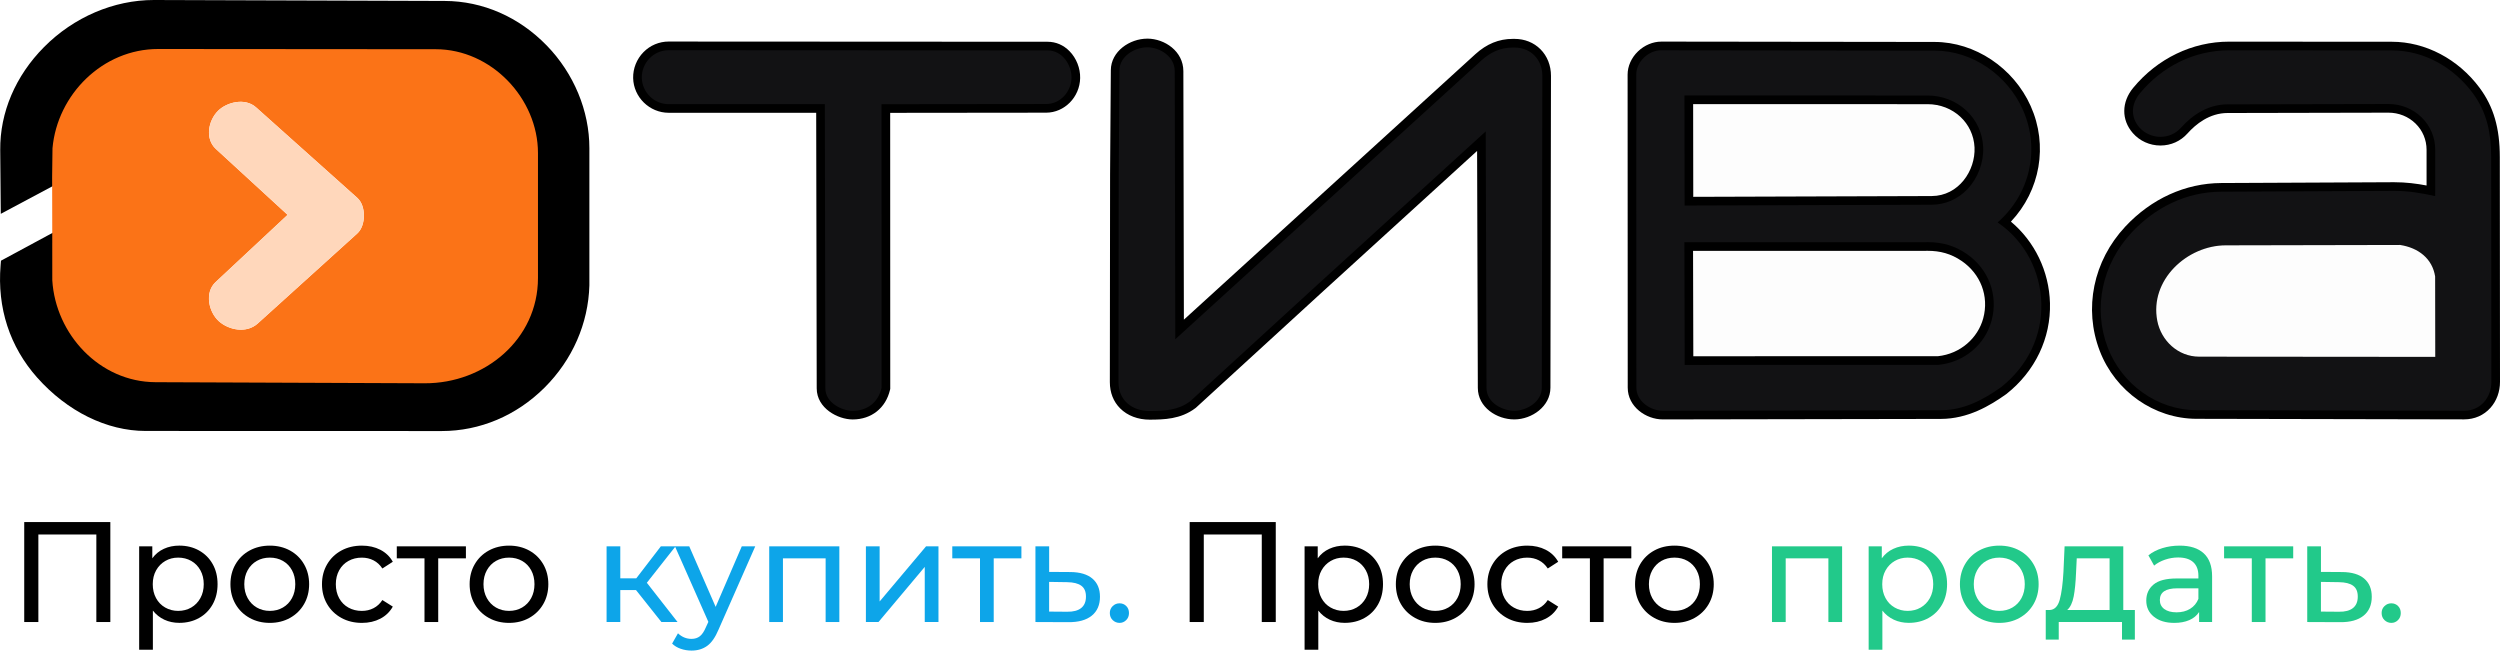
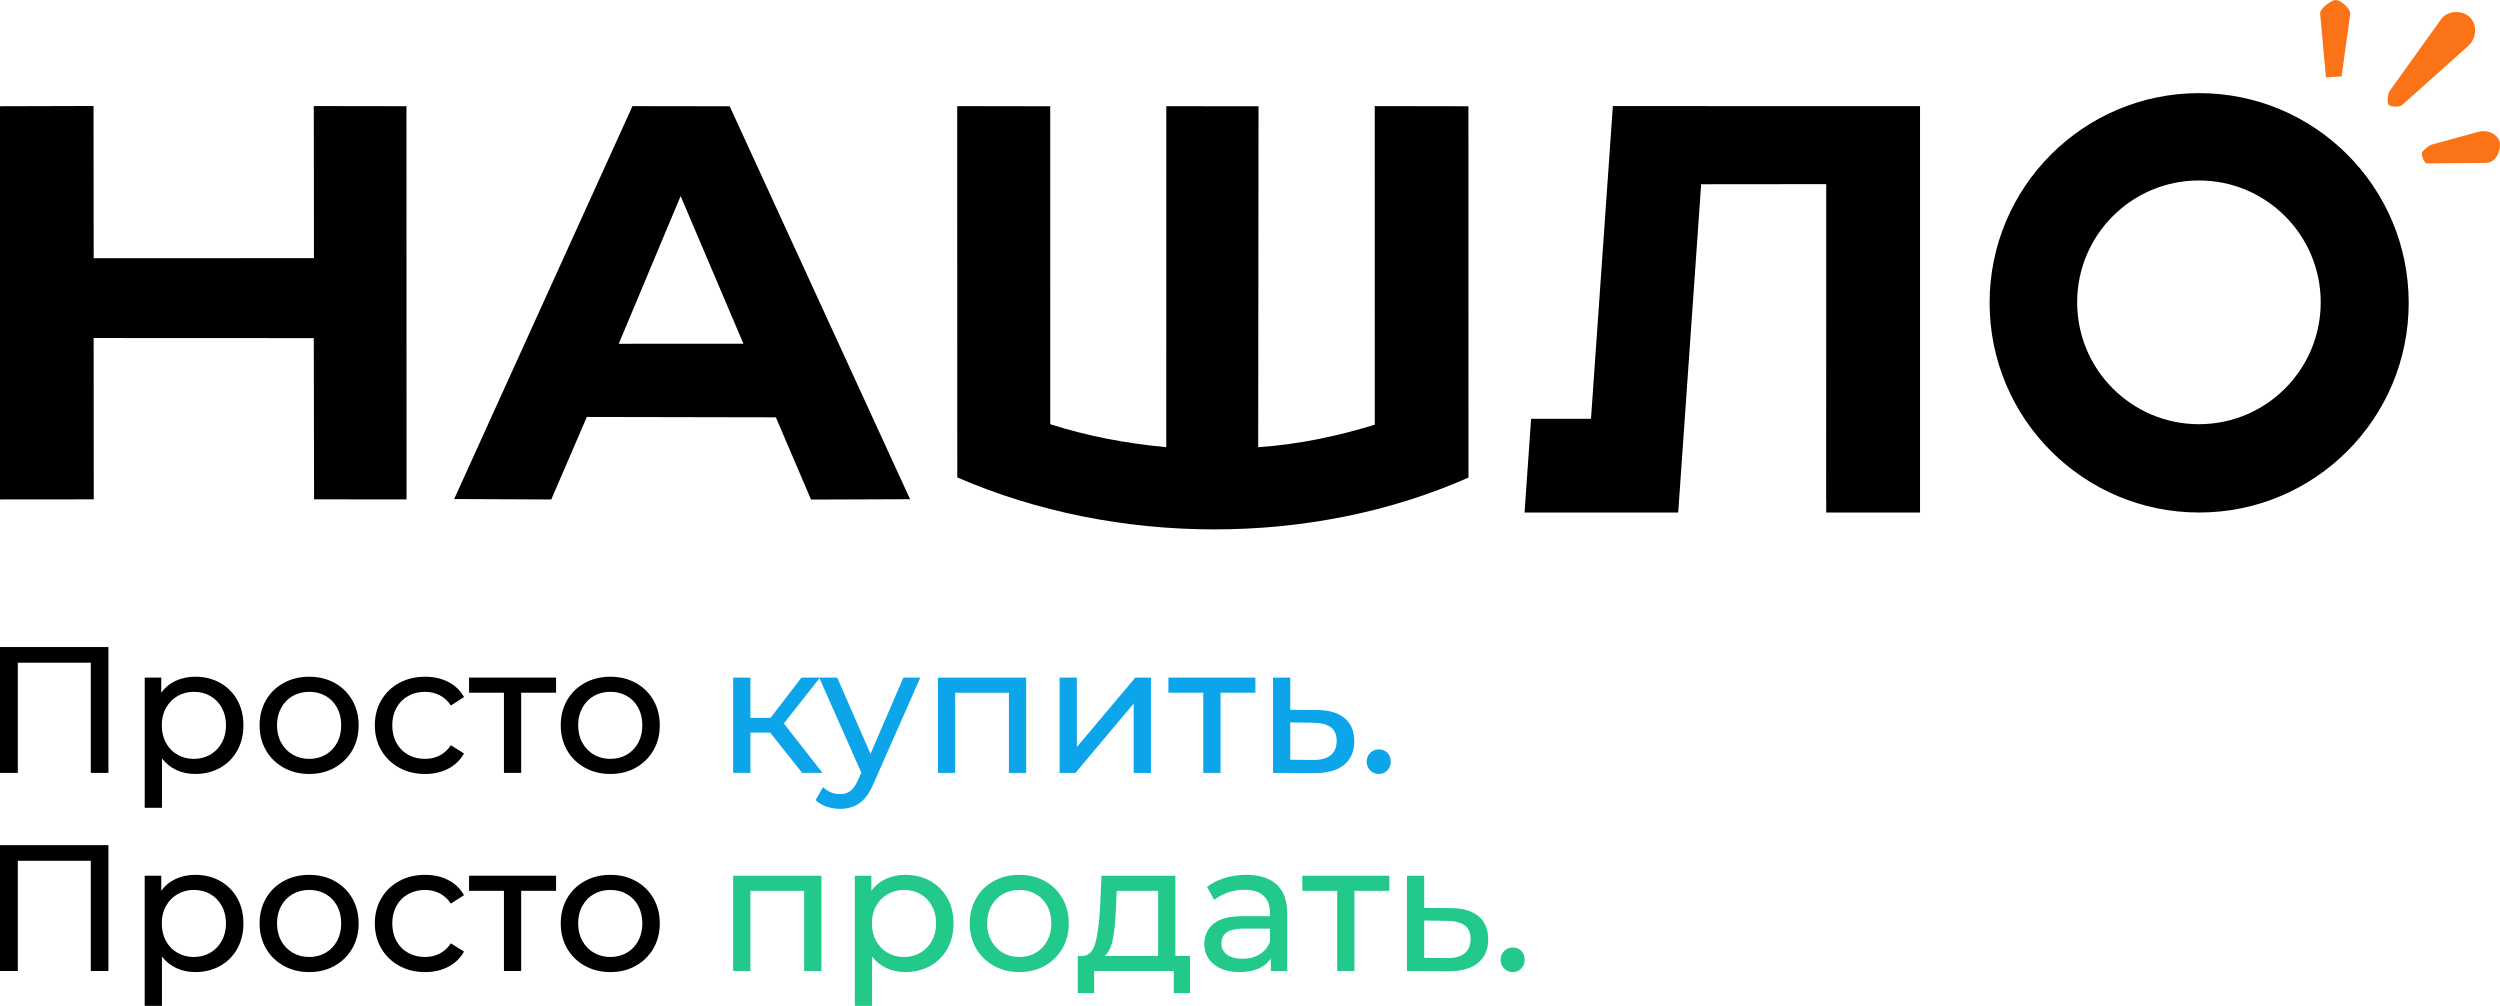
- <svg xmlns="http://www.w3.org/2000/svg" id="_Слой_1" data-name="Слой_1" version="1.1" viewBox="0 0 1443.47 375.64">
+ <svg xmlns="http://www.w3.org/2000/svg" id="_Слой_1" data-name="Слой_1" version="1.1" viewBox="0 0 1719.88 692">
  <defs>
    <style>
      .st0 {
        fill: #fb7317;
      }

      .st1 {
        fill: #22c98a;
      }

      .st2 {
-         fill: #ffd7bb;
-       }
- 
-       .st3 {
        fill: #0da5e9;
-       }
- 
-       .st4 {
-         fill: #121214;
-       }
- 
-       .st5 {
-         fill: #fdfdfd;
      }
    </style>
  </defs>
-   <g>
-     <g>
-       <path class="st4" d="M1268.26,239.32c-23.39-.05-44.91-15.15-53.54-37.59-9.07-23.57-3.61-50.08,14.23-69.19,14.58-15.61,33.6-24.26,53.56-24.36l99.85-.47c7.85,0,14.81,1.1,21.19,2.43l.02-23.66c0-6.44-2.53-12.47-7.13-16.96-4.61-4.5-10.79-6.98-17.39-6.98l-92.93.2c-11.32.02-19.83,6.9-24.98,12.65-3.47,3.89-8.49,6.12-13.75,6.12-5.43,0-10.55-2.31-14.05-6.33-5.81-6.67-5.7-15.65.27-22.88,13.51-16.37,32.98-25.76,53.42-25.76l94.03.06c18.56.01,36.74,9.58,48.63,25.6,7.81,10.52,11.16,22.03,11.17,38.49l.11,129.78c0,5.07-1.73,9.8-4.88,13.34-3.35,3.76-8.05,5.83-13.25,5.83l-154.59-.32ZM1285.11,144.15c-11.21.02-22.71,5.55-30.01,14.42-6.33,7.69-8.83,16.99-7.05,26.21,2.09,10.81,11.23,18.66,21.72,18.67l133.81.12-.06-43.73c-1.4-8.5-7.9-14.28-17.88-15.89l-100.53.2Z" />
-       <path d="M1287.03,29.05h.04l93.99.06c18.87.01,35.77,9.97,46.63,24.59,8.31,11.2,10.66,23.17,10.68,37l.11,129.78c0,8.92-6.12,16.67-15.62,16.67-.01,0-.02,0-.04,0l-154.55-.32c-22.89-.05-43.2-15.16-51.21-35.99-8.94-23.25-3.06-48.61,13.73-66.59,13.3-14.25,31.22-23.47,51.74-23.57l99.43-.47c.13,0,.27,0,.4,0,8.31,0,15.58,1.22,23.69,3.03l.02-26.75c.01-14.75-12.03-26.44-27.02-26.44-.02,0-.04,0-.06,0l-92.87.2c-10.93.02-20.05,5.89-26.84,13.49-3.18,3.56-7.55,5.28-11.89,5.28s-9.03-1.87-12.16-5.47c-5.25-6.03-4.68-13.6.31-19.65,12.61-15.28,31.04-24.85,51.49-24.85M1406.09,206.06l-.07-46.43c-1.6-10.34-9.7-16.56-20.19-18.19l-100.73.21c-22.25.05-44.08,19.96-39.51,43.6,2.19,11.35,11.88,20.68,24.18,20.69l136.32.12M1287.07,24.05h-.05c-21.18,0-41.35,9.72-55.34,26.67-6.79,8.22-6.88,18.47-.22,26.11,3.98,4.57,9.78,7.19,15.93,7.19s11.67-2.53,15.62-6.95c4.81-5.38,12.72-11.8,23.12-11.82l92.87-.2h.05c5.95,0,11.51,2.23,15.64,6.27,4.12,4.02,6.38,9.41,6.38,15.17v20.61c-5.7-1.08-11.87-1.89-18.71-1.89h-.43s-99.43.47-99.43.47c-20.65.1-40.32,9.03-55.38,25.15-18.5,19.81-24.15,47.33-14.74,71.8,9,23.39,31.45,39.14,55.87,39.19l154.55.32c5.97,0,11.33-2.37,15.16-6.66,3.56-3.99,5.51-9.32,5.51-15.01l-.11-129.78c-.01-16.8-3.61-29.13-11.66-39.97-12.36-16.65-31.29-26.6-50.64-26.61l-93.99-.06h0ZM1401.09,201.06l-131.31-.11c-9.3,0-17.41-7.01-19.27-16.64-1.64-8.47.68-17.04,6.53-24.14,6.84-8.31,17.61-13.49,28.09-13.51l100.32-.2c4.4.75,13.82,3.52,15.59,13.6l.06,41.01h0Z" />
-     </g>
-     <g>
-       <g>
-         <path class="st4" d="M663.82,239.82c-6.13,0-11.56-2.06-15.29-5.79-3.42-3.42-5.22-8.05-5.22-13.37l.14-119.97.43-60.15c.07-9.41,9.65-15.73,18.56-15.73h.14c8.77.07,18.18,6.63,18.2,16.29l.31,149.13,172.44-157.07c6.06-5.52,12.58-8.2,19.92-8.2.2,0,.4,0,.6,0,.17,0,.34,0,.51,0,5.08,0,9.74,1.86,13.12,5.25,3.46,3.47,5.36,8.3,5.35,13.6l-.32,180.06c-.02,10.2-10.58,15.74-18.2,15.81h-.17c-7.46,0-18.51-4.99-18.54-15.7l-.43-142.47-92.87,84.63-73.62,67.41-.09.07c-7.94,6.04-16.84,6.12-24.69,6.2h-.27Z" />
-         <path d="M662.44,27.31s.08,0,.12,0c7.09.06,15.7,5.2,15.72,13.79l.32,154.78,176.61-160.87c5.35-4.88,11.15-7.55,18.24-7.55.2,0,.4,0,.61,0,.17,0,.34,0,.5,0,9.24,0,15.99,6.89,15.97,16.34l-.32,180.06c-.01,8.28-8.89,13.25-15.73,13.32-.05,0-.1,0-.15,0-6.58,0-16.02-4.46-16.04-13.21l-.45-148.11-97.04,88.43-73.54,67.34c-7.01,5.33-14.83,5.61-23.2,5.69-.08,0-.16,0-.25,0-10.04,0-18.02-6.06-18.01-16.66l.14-119.97.43-60.13c.06-8.22,8.98-13.25,16.06-13.25M662.44,22.31c-10.11,0-20.99,7.32-21.06,18.21l-.43,60.13-.14,120c0,6,2.05,11.24,5.95,15.14,4.2,4.21,10.26,6.52,17.06,6.52h.29c7.83-.08,17.57-.17,26.17-6.71l.18-.14.17-.15,73.54-67.34,88.69-80.83.42,136.83c.03,11.24,10.95,18.2,21.04,18.2h.2c9.97-.1,20.66-7.48,20.68-18.31l.32-180.06c.01-5.97-2.15-11.43-6.08-15.37-3.85-3.86-9.14-5.98-14.89-5.98-.17,0-.34,0-.52,0-.2,0-.4,0-.59,0-8,0-15.07,2.9-21.61,8.85l-168.27,153.27-.3-143.49c-.02-11.5-10.75-18.7-20.68-18.78h-.16Z" />
-       </g>
-       <g>
-         <path class="st4" d="M492.32,239.7c-7.45,0-18.24-5.51-18.26-15.46l-.3-161.59h-87.66c-9.72-.02-17.81-7.91-18.03-17.61-.11-4.84,1.8-9.63,5.24-13.15,3.41-3.48,7.98-5.4,12.87-5.4l218.65.12c4.14,0,7.92,1.62,10.92,4.69,3.45,3.53,5.53,8.8,5.43,13.75-.21,9.65-7.91,17.51-17.16,17.52l-92.53.11.04,161.56-.07.28c-2.22,9.49-9.35,15.17-19.09,15.19h-.04Z" />
-         <path d="M386.18,28.98h0l218.64.12c8.71,0,14.01,8.61,13.85,15.89-.16,7.72-6.2,15.06-14.67,15.07l-95.03.11.04,163.77c-2.06,8.82-8.62,13.24-16.66,13.26-.01,0-.02,0-.04,0-6.33,0-15.74-4.72-15.76-12.97l-.3-164.09h-90.15c-8.72-.02-15.35-7.11-15.53-15.17-.19-8.25,6.4-15.99,15.61-15.99M386.19,23.98h-.01c-5.57,0-10.78,2.19-14.66,6.15-3.91,3.99-6.07,9.44-5.95,14.95.25,11.05,9.46,20.04,20.53,20.04h85.16s.3,159.11.3,159.11c.02,11.56,12.29,17.96,20.76,17.96h.06c10.8-.03,19.05-6.59,21.51-17.12l.13-.56v-.58s-.04-158.77-.04-158.77l90.03-.1c10.61-.01,19.43-8.97,19.66-19.96.12-5.68-2.17-11.5-6.14-15.55-3.48-3.56-7.88-5.44-12.71-5.44l-218.64-.12h0Z" />
-       </g>
-     </g>
-   </g>
-   <path d="M315.72,26.33C299.68,9.78,278.75.62,256.79.55L89.12,0h-.27c-23.19,0-46.3,9.91-63.43,27.18C8.92,43.83-.06,64.92.13,86.59l.25,28.63.07,8.25,7.28-3.89,24.71-13.18,2.61-1.39.04-2.96.21-16.22c2.73-29.49,27.29-52.55,56-52.55l160.31.13c28.77.02,54.01,25.7,54.01,54.95v72.16c0,31.27-26.41,55.77-60.12,55.77h-.26s-155.43-.63-155.43-.63c-28.25-.11-52.71-24.32-54.61-54l-.02-21.44v-8.37s-7.37,3.97-7.37,3.97l-24.86,13.41-2.39,1.29-.22,2.7c-2.02,24.56,5.28,46.96,21.11,64.77,17.41,19.59,40.23,30.83,62.61,30.84l171.01.05c22.06,0,43.13-8.91,59.36-25.09,16.06-16.02,25.25-36.97,25.87-58.99v-.07s0-.07,0-.07v-79.16c.01-21.49-8.94-43.05-24.56-59.16Z" />
-   <path class="st0" d="M30.18,140.23l-.08-38.24.21-16.41c2.77-31.01,28.98-57.32,61.04-57.29l160.27.13c32.08.03,59,28.41,59,59.95v72.16c0,35.38-30.72,60.91-65.41,60.77l-155.43-.63c-32.26-.13-57.68-27.63-59.59-58.84l-.02-21.59ZM148.86,186.74l57.45-51.96c5.03-4.55,5.14-15.91.03-20.49l-58.48-52.29c-6.48-5.79-17.01-2.94-21.95,1.98-5.65,5.63-7.7,16.12-1.24,22.05l41.4,38.02-41.59,38.84c-6.52,6.08-3.97,17.36,1.96,22.64,5.54,4.93,15.74,7.26,22.43,1.21Z" />
-   <path class="st2" d="M148.86,186.74c-6.69,6.05-16.89,3.71-22.43-1.21-5.93-5.28-8.48-16.55-1.96-22.64l41.59-38.84-41.4-38.02c-6.46-5.93-4.41-16.43,1.24-22.05,4.94-4.92,15.47-7.77,21.95-1.98l58.48,52.29c5.11,4.57,5,15.94-.03,20.49l-57.45,51.96Z" />
-   <g>
-     <g>
-       <path class="st4" d="M960.12,239.67c-8.41,0-17.79-6.5-17.79-15.82l-.07-180.78c0-4.18,1.91-8.4,5.23-11.6,3.27-3.14,7.54-4.95,11.71-4.95l157.85.21c22.3.03,43.66,14.3,53.17,35.52,10.12,22.6,4.92,48.71-12.85,65.95,14.44,10.99,23.26,28.28,23.78,46.85.54,19.48-8.25,37.85-24.11,50.42l-.1.08c-9.04,6.43-21.34,13.81-36.29,13.83l-160.5.29ZM980.2,203.19l138.58-.02c11.59-1.29,20.96-9.15,23.91-20.06,3.12-11.57-1.4-23.51-11.52-30.4-5.46-3.72-11.07-5.38-18.17-5.38-.34,0-.67,0-1.01.01l-131.93.02.14,55.85ZM980.17,111.16l135.15-.44c7.36-.02,12.33-3.62,15.21-6.64,4.72-4.96,7.36-11.99,7.05-18.82-.58-12.88-11.17-22.59-24.62-22.6l-132.84-.04.06,48.54Z" />
-       <path d="M959.19,29.03h.02l157.83.2c22.15.03,42.1,14.42,50.89,34.04,10.28,22.96,4.05,48.91-14.52,65.16,16.04,10.91,24.72,28.55,25.22,46.68.52,18.8-7.85,36.26-23.17,48.39-10.52,7.48-21.74,13.35-34.85,13.37l-160.47.28s-.02,0-.03,0c-7.31,0-15.29-5.54-15.29-13.32l-.07-180.78c0-7.39,7.09-14.04,14.44-14.04M977.67,113.66l137.66-.45c15.57-.05,25.35-14.71,24.74-28.07-.64-14.12-12.4-24.98-27.12-24.98l-135.35-.04.07,53.55M977.71,205.69l141.21-.02c13.06-1.39,23.11-10.5,26.19-21.91,3.44-12.75-1.51-25.62-12.52-33.12-6.14-4.18-12.39-5.82-19.57-5.82-.35,0-.71,0-1.07.01l-134.38.02.15,60.84M959.22,24.03h-.02c-4.81,0-9.71,2.06-13.44,5.64-3.81,3.66-6,8.55-6,13.4l.07,180.78c0,10.96,10.5,18.32,20.29,18.32l160.5-.29c15.66-.03,28.39-7.65,37.74-14.3l.11-.08.1-.08c16.49-13.06,25.62-32.18,25.06-52.45-.51-18.36-8.83-35.52-22.55-47,16.92-17.95,21.58-44.04,11.41-66.75-9.9-22.1-32.18-36.97-55.44-37l-157.83-.2h0ZM982.66,108.65l-.06-43.53,130.34.04c12.09,0,21.6,8.69,22.12,20.21.28,6.07-2.16,12.58-6.36,16.98-2.54,2.66-6.92,5.84-13.4,5.87l-132.65.44h0ZM982.57,149.85l129.37-.02h.11c.32,0,.64-.01.96-.01,6.57,0,11.73,1.53,16.76,4.95,9.37,6.38,13.39,16.99,10.51,27.69-2.66,9.87-11.14,17-21.64,18.21l-135.94.02-.13-50.84h0Z" />
-     </g>
-     <g>
-       <path class="st5" d="M975.05,142.35l136.89-.02c.32,0,.7-.01,1.07-.01,8.06,0,14.72,1.99,20.98,6.25,11.9,8.11,17.21,22.18,13.53,35.84-3.5,12.96-14.62,22.28-28.34,23.75h-.13s-143.83.04-143.83.04l-.16-65.84Z" />
-       <path d="M1113.01,144.82c7.18,0,13.43,1.64,19.57,5.82,11.01,7.5,15.96,20.37,12.52,33.12-3.08,11.41-13.12,20.52-26.19,21.91l-141.21.02-.15-60.84,134.38-.02c.36,0,.72-.01,1.07-.01M1113.01,139.82c-.37,0-.75,0-1.12.01l-134.33.02h-5.01s.01,5.01.01,5.01l.15,60.84v4.99s5,0,5,0l141.21-.02h.27s.26-.03.26-.03c14.75-1.57,26.72-11.61,30.48-25.58,3.97-14.7-1.74-29.84-14.53-38.56-6.69-4.56-13.81-6.69-22.39-6.69h0Z" />
-     </g>
-     <g>
-       <path class="st5" d="M975.1,57.61l137.85.04c15.91,0,28.92,12.03,29.61,27.37.37,8.16-2.78,16.57-8.42,22.49-5.08,5.34-11.59,8.17-18.81,8.19l-140.16.46-.07-58.56Z" />
-       <path d="M977.6,60.11l135.35.04c14.72,0,26.48,10.86,27.12,24.98.61,13.36-9.17,28.02-24.74,28.07l-137.66.45-.07-53.55M972.59,55.11v5.01s.07,53.55.07,53.55v5.01s5.02-.02,5.02-.02l137.66-.45c7.81-.03,15.13-3.21,20.61-8.97,6.1-6.41,9.51-15.5,9.11-24.33-.37-8.16-3.88-15.7-9.89-21.24-5.96-5.49-13.85-8.52-22.22-8.52l-135.35-.04h-5.01Z" />
-     </g>
-   </g>
-   <path class="st5" d="M1406.09,206.06l-136.32-.12c-12.3-.01-21.98-9.35-24.18-20.69-4.57-23.64,17.26-43.56,39.51-43.6l100.73-.21c10.49,1.62,18.59,7.85,20.19,18.19l.07,46.43Z" />
-   <g>
-     <path d="M63.71,301.43v57.72h-8.08v-50.54H22.15v50.54h-8.16v-57.72h49.72Z" />
-     <path d="M114.91,317.84c3.35,1.87,5.98,4.48,7.87,7.83,1.9,3.35,2.84,7.23,2.84,11.62s-.95,8.29-2.84,11.67c-1.9,3.38-4.52,6.01-7.87,7.87-3.35,1.87-7.15,2.8-11.38,2.8-3.13,0-6.01-.6-8.62-1.81-2.61-1.21-4.82-2.97-6.64-5.28v22.59h-7.92v-59.7h7.59v6.93c1.76-2.42,3.98-4.25,6.68-5.48,2.69-1.24,5.66-1.85,8.9-1.85,4.23,0,8.03.94,11.38,2.8ZM110.42,350.78c2.23-1.29,3.98-3.1,5.28-5.44,1.29-2.34,1.94-5.02,1.94-8.04s-.65-5.7-1.94-8.04c-1.29-2.33-3.05-4.13-5.28-5.4-2.23-1.26-4.74-1.9-7.54-1.9s-5.24.65-7.46,1.94c-2.23,1.29-3.99,3.09-5.28,5.4-1.29,2.31-1.94,4.97-1.94,8s.63,5.7,1.9,8.04c1.26,2.34,3.02,4.15,5.28,5.44,2.25,1.29,4.75,1.94,7.5,1.94s5.32-.65,7.54-1.94Z" />
-     <path d="M144.1,356.76c-3.46-1.92-6.17-4.58-8.12-7.96-1.95-3.38-2.93-7.21-2.93-11.5s.98-8.12,2.93-11.5c1.95-3.38,4.66-6.02,8.12-7.92s7.37-2.84,11.71-2.84,8.23.95,11.67,2.84c3.43,1.9,6.13,4.53,8.08,7.92,1.95,3.38,2.93,7.21,2.93,11.5s-.98,8.12-2.93,11.5c-1.95,3.38-4.65,6.03-8.08,7.96-3.44,1.92-7.33,2.89-11.67,2.89s-8.25-.96-11.71-2.89ZM163.35,350.78c2.23-1.29,3.97-3.1,5.24-5.44,1.26-2.34,1.9-5.02,1.9-8.04s-.63-5.7-1.9-8.04c-1.27-2.33-3.01-4.13-5.24-5.4-2.23-1.26-4.74-1.9-7.54-1.9s-5.32.63-7.54,1.9c-2.23,1.27-3.99,3.07-5.28,5.4-1.29,2.34-1.94,5.02-1.94,8.04s.65,5.7,1.94,8.04c1.29,2.34,3.05,4.15,5.28,5.44,2.23,1.29,4.74,1.94,7.54,1.94s5.32-.65,7.54-1.94Z" />
-     <path d="M197.08,356.76c-3.49-1.92-6.23-4.58-8.2-7.96-1.98-3.38-2.97-7.21-2.97-11.5s.99-8.12,2.97-11.5,4.71-6.02,8.2-7.92c3.49-1.9,7.46-2.84,11.91-2.84,3.96,0,7.49.8,10.6,2.39,3.1,1.6,5.51,3.9,7.21,6.93l-6.02,3.88c-1.38-2.09-3.08-3.66-5.11-4.7-2.03-1.04-4.29-1.57-6.76-1.57-2.86,0-5.43.63-7.71,1.9-2.28,1.27-4.07,3.07-5.36,5.4-1.29,2.34-1.94,5.02-1.94,8.04s.65,5.79,1.94,8.12c1.29,2.34,3.08,4.14,5.36,5.4,2.28,1.27,4.85,1.9,7.71,1.9,2.47,0,4.73-.52,6.76-1.57,2.03-1.04,3.74-2.61,5.11-4.7l6.02,3.79c-1.7,3.02-4.11,5.35-7.21,6.97-3.11,1.62-6.64,2.43-10.6,2.43-4.45,0-8.42-.96-11.91-2.89Z" />
-     <path d="M269.02,322.38h-16v36.77h-7.92v-36.77h-16v-6.93h39.91v6.93Z" />
-     <path d="M282.21,356.76c-3.46-1.92-6.17-4.58-8.12-7.96-1.95-3.38-2.93-7.21-2.93-11.5s.98-8.12,2.93-11.5c1.95-3.38,4.66-6.02,8.12-7.92s7.37-2.84,11.71-2.84,8.23.95,11.67,2.84c3.43,1.9,6.13,4.53,8.08,7.92,1.95,3.38,2.93,7.21,2.93,11.5s-.98,8.12-2.93,11.5c-1.95,3.38-4.65,6.03-8.08,7.96-3.44,1.92-7.33,2.89-11.67,2.89s-8.25-.96-11.71-2.89ZM301.46,350.78c2.23-1.29,3.97-3.1,5.24-5.44,1.26-2.34,1.9-5.02,1.9-8.04s-.63-5.7-1.9-8.04c-1.27-2.33-3.01-4.13-5.24-5.4-2.23-1.26-4.74-1.9-7.54-1.9s-5.32.63-7.54,1.9c-2.23,1.27-3.99,3.07-5.28,5.4-1.29,2.34-1.94,5.02-1.94,8.04s.65,5.7,1.94,8.04c1.29,2.34,3.05,4.15,5.28,5.44,2.23,1.29,4.74,1.94,7.54,1.94s5.32-.65,7.54-1.94Z" />
-     <path class="st3" d="M367.22,340.68h-9.07v18.47h-7.92v-43.7h7.92v18.47h9.23l14.18-18.47h8.49l-16.57,21.03,17.73,22.67h-9.32l-14.68-18.47Z" />
-     <path class="st3" d="M436.07,315.45l-21.19,48.07c-1.87,4.45-4.05,7.59-6.56,9.4-2.5,1.81-5.51,2.72-9.03,2.72-2.14,0-4.22-.34-6.23-1.03-2.01-.69-3.67-1.69-4.99-3.01l3.38-5.94c2.25,2.14,4.86,3.22,7.83,3.22,1.92,0,3.53-.51,4.82-1.53,1.29-1.02,2.46-2.76,3.5-5.24l1.4-3.05-19.29-43.62h8.25l15.25,34.96,15.09-34.96h7.75Z" />
-     <path class="st3" d="M484.63,315.45v43.7h-7.92v-36.77h-24.65v36.77h-7.92v-43.7h40.48Z" />
-     <path class="st3" d="M499.97,315.45h7.92v31.83l26.8-31.83h7.17v43.7h-7.92v-31.83l-26.72,31.83h-7.26v-43.7Z" />
-     <path class="st3" d="M589.76,322.38h-16v36.77h-7.92v-36.77h-16v-6.93h39.91v6.93Z" />
-     <path class="st3" d="M630.74,334.08c2.91,2.47,4.37,5.96,4.37,10.47,0,4.73-1.58,8.37-4.74,10.93-3.16,2.56-7.68,3.81-13.56,3.75l-18.96-.08v-43.7h7.92v14.76l12.29.08c5.55.05,9.78,1.32,12.7,3.79ZM624.26,351.07c1.84-1.48,2.76-3.68,2.76-6.6s-.89-4.95-2.68-6.27c-1.79-1.32-4.52-2.01-8.2-2.06l-10.39-.16v17.15l10.39.08c3.57.06,6.28-.66,8.12-2.14Z" />
-     <path class="st3" d="M642.45,358.04c-1.1-1.07-1.65-2.43-1.65-4.08s.55-2.93,1.65-4c1.1-1.07,2.42-1.61,3.96-1.61s2.83.52,3.88,1.57c1.04,1.04,1.57,2.39,1.57,4.04s-.54,3.01-1.61,4.08c-1.07,1.07-2.35,1.61-3.83,1.61s-2.86-.54-3.96-1.61Z" />
-     <path d="M736.61,301.43v57.72h-8.08v-50.54h-33.48v50.54h-8.16v-57.72h49.72Z" />
-     <path d="M787.81,317.84c3.35,1.87,5.98,4.48,7.88,7.83,1.9,3.35,2.84,7.23,2.84,11.62s-.95,8.29-2.84,11.67c-1.9,3.38-4.52,6.01-7.88,7.87-3.35,1.87-7.15,2.8-11.38,2.8-3.13,0-6.01-.6-8.62-1.81-2.61-1.21-4.82-2.97-6.64-5.28v22.59h-7.92v-59.7h7.59v6.93c1.76-2.42,3.98-4.25,6.68-5.48,2.69-1.24,5.66-1.85,8.91-1.85,4.23,0,8.02.94,11.38,2.8ZM783.32,350.78c2.23-1.29,3.98-3.1,5.28-5.44,1.29-2.34,1.94-5.02,1.94-8.04s-.65-5.7-1.94-8.04c-1.29-2.33-3.05-4.13-5.28-5.4-2.23-1.26-4.74-1.9-7.54-1.9s-5.24.65-7.46,1.94c-2.23,1.29-3.99,3.09-5.28,5.4-1.29,2.31-1.94,4.97-1.94,8s.63,5.7,1.9,8.04c1.26,2.34,3.02,4.15,5.28,5.44,2.25,1.29,4.75,1.94,7.5,1.94s5.32-.65,7.54-1.94Z" />
-     <path d="M817,356.76c-3.46-1.92-6.17-4.58-8.12-7.96-1.95-3.38-2.93-7.21-2.93-11.5s.98-8.12,2.93-11.5,4.66-6.02,8.12-7.92,7.37-2.84,11.71-2.84,8.23.95,11.67,2.84,6.13,4.53,8.08,7.92c1.95,3.38,2.93,7.21,2.93,11.5s-.98,8.12-2.93,11.5c-1.95,3.38-4.65,6.03-8.08,7.96-3.44,1.92-7.33,2.89-11.67,2.89s-8.25-.96-11.71-2.89ZM836.25,350.78c2.23-1.29,3.97-3.1,5.24-5.44,1.26-2.34,1.9-5.02,1.9-8.04s-.63-5.7-1.9-8.04c-1.26-2.33-3.01-4.13-5.24-5.4-2.23-1.26-4.74-1.9-7.54-1.9s-5.32.63-7.54,1.9c-2.23,1.27-3.99,3.07-5.28,5.4-1.29,2.34-1.94,5.02-1.94,8.04s.65,5.7,1.94,8.04c1.29,2.34,3.05,4.15,5.28,5.44,2.23,1.29,4.74,1.94,7.54,1.94s5.32-.65,7.54-1.94Z" />
-     <path d="M869.97,356.76c-3.49-1.92-6.23-4.58-8.2-7.96-1.98-3.38-2.97-7.21-2.97-11.5s.99-8.12,2.97-11.5c1.98-3.38,4.71-6.02,8.2-7.92,3.49-1.9,7.46-2.84,11.91-2.84,3.96,0,7.49.8,10.6,2.39,3.1,1.6,5.51,3.9,7.21,6.93l-6.02,3.88c-1.38-2.09-3.08-3.66-5.11-4.7-2.03-1.04-4.29-1.57-6.76-1.57-2.86,0-5.43.63-7.71,1.9-2.28,1.27-4.07,3.07-5.36,5.4-1.29,2.34-1.94,5.02-1.94,8.04s.65,5.79,1.94,8.12c1.29,2.34,3.08,4.14,5.36,5.4,2.28,1.27,4.85,1.9,7.71,1.9,2.47,0,4.73-.52,6.76-1.57,2.03-1.04,3.74-2.61,5.11-4.7l6.02,3.79c-1.7,3.02-4.11,5.35-7.21,6.97-3.11,1.62-6.64,2.43-10.6,2.43-4.45,0-8.42-.96-11.91-2.89Z" />
-     <path d="M941.91,322.38h-16v36.77h-7.92v-36.77h-16v-6.93h39.91v6.93Z" />
-     <path d="M955.11,356.76c-3.46-1.92-6.17-4.58-8.12-7.96-1.95-3.38-2.93-7.21-2.93-11.5s.98-8.12,2.93-11.5,4.66-6.02,8.12-7.92,7.37-2.84,11.71-2.84,8.23.95,11.67,2.84,6.13,4.53,8.08,7.92c1.95,3.38,2.93,7.21,2.93,11.5s-.98,8.12-2.93,11.5c-1.95,3.38-4.65,6.03-8.08,7.96-3.44,1.92-7.33,2.89-11.67,2.89s-8.25-.96-11.71-2.89ZM974.36,350.78c2.23-1.29,3.97-3.1,5.24-5.44,1.26-2.34,1.9-5.02,1.9-8.04s-.63-5.7-1.9-8.04c-1.26-2.33-3.01-4.13-5.24-5.4-2.23-1.26-4.74-1.9-7.54-1.9s-5.32.63-7.54,1.9c-2.23,1.27-3.99,3.07-5.28,5.4-1.29,2.34-1.94,5.02-1.94,8.04s.65,5.7,1.94,8.04c1.29,2.34,3.05,4.15,5.28,5.44,2.23,1.29,4.74,1.94,7.54,1.94s5.32-.65,7.54-1.94Z" />
-     <path class="st1" d="M1063.61,315.45v43.7h-7.92v-36.77h-24.65v36.77h-7.92v-43.7h40.48Z" />
-     <path class="st1" d="M1113.5,317.84c3.35,1.87,5.98,4.48,7.88,7.83,1.9,3.35,2.84,7.23,2.84,11.62s-.95,8.29-2.84,11.67c-1.9,3.38-4.52,6.01-7.88,7.87-3.35,1.87-7.15,2.8-11.38,2.8-3.13,0-6.01-.6-8.62-1.81-2.61-1.21-4.82-2.97-6.64-5.28v22.59h-7.92v-59.7h7.59v6.93c1.76-2.42,3.98-4.25,6.68-5.48,2.69-1.24,5.66-1.85,8.91-1.85,4.23,0,8.02.94,11.38,2.8ZM1109,350.78c2.23-1.29,3.98-3.1,5.28-5.44,1.29-2.34,1.94-5.02,1.94-8.04s-.65-5.7-1.94-8.04c-1.29-2.33-3.05-4.13-5.28-5.4-2.23-1.26-4.74-1.9-7.54-1.9s-5.24.65-7.46,1.94c-2.23,1.29-3.99,3.09-5.28,5.4-1.29,2.31-1.94,4.97-1.94,8s.63,5.7,1.9,8.04c1.26,2.34,3.02,4.15,5.28,5.44,2.25,1.29,4.75,1.94,7.5,1.94s5.32-.65,7.54-1.94Z" />
-     <path class="st1" d="M1142.69,356.76c-3.46-1.92-6.17-4.58-8.12-7.96-1.95-3.38-2.93-7.21-2.93-11.5s.98-8.12,2.93-11.5,4.66-6.02,8.12-7.92,7.37-2.84,11.71-2.84,8.23.95,11.67,2.84,6.13,4.53,8.08,7.92c1.95,3.38,2.93,7.21,2.93,11.5s-.98,8.12-2.93,11.5c-1.95,3.38-4.65,6.03-8.08,7.96-3.44,1.92-7.33,2.89-11.67,2.89s-8.25-.96-11.71-2.89ZM1161.94,350.78c2.23-1.29,3.97-3.1,5.24-5.44,1.26-2.34,1.9-5.02,1.9-8.04s-.63-5.7-1.9-8.04c-1.26-2.33-3.01-4.13-5.24-5.4-2.23-1.26-4.74-1.9-7.54-1.9s-5.32.63-7.54,1.9c-2.23,1.27-3.99,3.07-5.28,5.4-1.29,2.34-1.94,5.02-1.94,8.04s.65,5.7,1.94,8.04c1.29,2.34,3.05,4.15,5.28,5.44,2.23,1.29,4.74,1.94,7.54,1.94s5.32-.65,7.54-1.94Z" />
-     <path class="st1" d="M1232.64,352.22v17.07h-7.42v-10.14h-36.53v10.14h-7.5v-17.07h2.31c2.8-.17,4.73-2.14,5.77-5.94,1.04-3.79,1.76-9.15,2.14-16.08l.66-14.76h33.89v36.77h6.68ZM1197.31,344.43c-.69,3.6-1.94,6.2-3.75,7.79h24.49v-29.85h-18.96l-.41,8.41c-.22,5.5-.67,10.05-1.36,13.65Z" />
-     <path class="st1" d="M1272.42,319.49c3.22,2.97,4.82,7.39,4.82,13.28v26.38h-7.5v-5.77c-1.32,2.03-3.2,3.59-5.65,4.66-2.45,1.07-5.35,1.61-8.7,1.61-4.89,0-8.81-1.18-11.75-3.55-2.94-2.36-4.41-5.47-4.41-9.32s1.4-6.94,4.21-9.28c2.8-2.34,7.26-3.5,13.36-3.5h12.53v-1.57c0-3.41-.99-6.02-2.97-7.83-1.98-1.81-4.89-2.72-8.74-2.72-2.58,0-5.11.43-7.59,1.28-2.47.85-4.56,1.99-6.27,3.42l-3.3-5.94c2.25-1.81,4.95-3.2,8.08-4.16,3.13-.96,6.46-1.44,9.98-1.44,6.05,0,10.68,1.48,13.89,4.45ZM1264.55,351.52c2.2-1.35,3.79-3.26,4.78-5.73v-6.1h-12.2c-6.71,0-10.06,2.25-10.06,6.76,0,2.2.85,3.93,2.56,5.2,1.7,1.26,4.07,1.9,7.09,1.9s5.63-.67,7.83-2.02Z" />
-     <path class="st1" d="M1324.08,322.38h-16v36.77h-7.92v-36.77h-16v-6.93h39.91v6.93Z" />
-     <path class="st1" d="M1365.06,334.08c2.91,2.47,4.37,5.96,4.37,10.47,0,4.73-1.58,8.37-4.74,10.93-3.16,2.56-7.68,3.81-13.56,3.75l-18.96-.08v-43.7h7.92v14.76l12.29.08c5.55.05,9.78,1.32,12.7,3.79ZM1358.59,351.07c1.84-1.48,2.76-3.68,2.76-6.6s-.89-4.95-2.68-6.27c-1.79-1.32-4.52-2.01-8.2-2.06l-10.39-.16v17.15l10.39.08c3.57.06,6.28-.66,8.12-2.14Z" />
-     <path class="st1" d="M1376.77,358.04c-1.1-1.07-1.65-2.43-1.65-4.08s.55-2.93,1.65-4c1.1-1.07,2.42-1.61,3.96-1.61s2.83.52,3.88,1.57c1.04,1.04,1.57,2.39,1.57,4.04s-.54,3.01-1.61,4.08c-1.07,1.07-2.35,1.61-3.83,1.61s-2.86-.54-3.96-1.61Z" />
-   </g>
+   <path d="M865.6,307.66c28.4-2.01,54.44-7.57,80.19-15.5l-.04-219.17,64.46.11.03,255.45c-107.79,47.77-242.42,47.34-351.67-.11l-.06-255.43,63.99.1.02,218.74c25.58,8.1,51.37,13.11,79.8,15.8l.04-234.59,63.45.06-.23,234.55Z" />
+   <path d="M1657.07,208.33c0,79.67-64.54,144.26-144.16,144.26s-144.16-64.59-144.16-144.26,64.54-144.26,144.16-144.26,144.16,64.59,144.16,144.26ZM1596.54,207.99c0-46.31-37.51-83.84-83.78-83.84s-83.78,37.54-83.78,83.84,37.51,83.84,83.78,83.84,83.78-37.54,83.78-83.84Z" />
+   <polygon points="279.68 343.56 216.07 343.53 215.86 232.61 64.42 232.54 64.5 343.53 0 343.59 0 73.09 64.34 72.91 64.45 177.62 215.99 177.6 215.87 72.96 279.63 73.06 279.68 343.56" />
+   <path d="M533.75,287.1l-130.04-.25-24.46,56.76-66.81-.3,122.66-270.29,66.89.1,124.1,270.31-68.15.25-24.18-56.59ZM511.43,236.46l-43.19-101.58-42.57,101.62,85.75-.04Z" />
+   <path class="st0" d="M1652.48,72.33c-1.6,1.43-8.32,1.42-9.31-.45-.99-1.87-.55-7.39,1-9.56l35.13-49.02c4.49-6.27,14.53-6.52,19.65-1.61,5.46,5.24,5.09,14.53-1.08,20.05l-45.39,40.59Z" />
+   <path class="st0" d="M1709.79,112.08l-40.26.31c-2.02.02-4.2-6.51-3.13-7.87,1.34-1.7,4.58-4.53,6.74-5.12l31.96-8.73c6.43-1.76,13.82,1.91,14.68,7.59.65,4.3-1.79,13.75-9.99,13.81Z" />
+   <path class="st0" d="M1610.91,52.58l-10.77.65-4-43.79c-.32-3.51,6.92-8.59,9.97-9.36,3.43-.87,11.24,5.85,10.71,9.72l-5.9,42.78Z" />
+   <path d="M74.58,445.14v86.58h-12.12v-75.82H12.24v75.82H0v-86.58h74.58Z" />
+   <path d="M151.38,469.75c5.03,2.81,8.97,6.72,11.81,11.75,2.84,5.03,4.27,10.84,4.27,17.44s-1.42,12.43-4.27,17.5c-2.84,5.07-6.78,9.01-11.81,11.81-5.03,2.8-10.72,4.21-17.07,4.21-4.7,0-9.01-.91-12.92-2.72-3.92-1.81-7.24-4.45-9.96-7.92v33.89h-11.87v-89.54h11.38v10.39c2.64-3.63,5.98-6.37,10.02-8.23,4.04-1.85,8.49-2.78,13.36-2.78,6.35,0,12.04,1.4,17.07,4.2ZM144.64,519.16c3.34-1.94,5.98-4.66,7.92-8.16,1.94-3.5,2.91-7.52,2.91-12.06s-.97-8.55-2.91-12.06c-1.94-3.5-4.58-6.2-7.92-8.1-3.34-1.9-7.11-2.84-11.32-2.84s-7.85.97-11.19,2.91c-3.34,1.94-5.98,4.64-7.92,8.1-1.94,3.46-2.91,7.46-2.91,12s.95,8.56,2.84,12.06c1.9,3.51,4.53,6.23,7.92,8.16,3.38,1.94,7.13,2.91,11.25,2.91s7.98-.97,11.32-2.91Z" />
+   <path d="M195.16,528.13c-5.19-2.88-9.26-6.86-12.18-11.93-2.93-5.07-4.39-10.82-4.39-17.25s1.46-12.18,4.39-17.25c2.93-5.07,6.99-9.03,12.18-11.87,5.19-2.84,11.05-4.27,17.56-4.27s12.35,1.42,17.5,4.27c5.15,2.84,9.19,6.8,12.12,11.87,2.93,5.07,4.39,10.82,4.39,17.25s-1.46,12.18-4.39,17.25c-2.93,5.07-6.97,9.05-12.12,11.93-5.15,2.89-10.99,4.33-17.5,4.33s-12.37-1.44-17.56-4.33ZM224.04,519.16c3.34-1.94,5.96-4.66,7.85-8.16,1.9-3.5,2.84-7.52,2.84-12.06s-.95-8.55-2.84-12.06c-1.9-3.5-4.51-6.2-7.85-8.1-3.34-1.9-7.11-2.84-11.32-2.84s-7.98.95-11.32,2.84c-3.34,1.9-5.98,4.6-7.92,8.1-1.94,3.51-2.91,7.52-2.91,12.06s.97,8.56,2.91,12.06c1.94,3.51,4.58,6.23,7.92,8.16,3.34,1.94,7.11,2.91,11.32,2.91s7.98-.97,11.32-2.91Z" />
+   <path d="M274.63,528.13c-5.24-2.88-9.34-6.86-12.31-11.93-2.97-5.07-4.45-10.82-4.45-17.25s1.48-12.18,4.45-17.25c2.97-5.07,7.07-9.03,12.31-11.87,5.24-2.84,11.19-4.27,17.87-4.27,5.94,0,11.23,1.2,15.89,3.59,4.66,2.39,8.27,5.86,10.82,10.39l-9.03,5.81c-2.06-3.13-4.62-5.48-7.67-7.05-3.05-1.56-6.43-2.35-10.14-2.35-4.29,0-8.14.95-11.56,2.84-3.42,1.9-6.1,4.6-8.04,8.1-1.94,3.51-2.91,7.52-2.91,12.06s.97,8.68,2.91,12.18c1.94,3.51,4.62,6.21,8.04,8.1,3.42,1.9,7.28,2.84,11.56,2.84,3.71,0,7.09-.78,10.14-2.35,3.05-1.57,5.61-3.92,7.67-7.05l9.03,5.69c-2.56,4.54-6.16,8.02-10.82,10.45-4.66,2.43-9.96,3.65-15.89,3.65-6.68,0-12.64-1.44-17.87-4.33Z" />
+   <path d="M382.54,476.55h-23.99v55.16h-11.87v-55.16h-23.99v-10.39h59.86v10.39Z" />
+   <path d="M402.33,528.13c-5.19-2.88-9.26-6.86-12.18-11.93-2.93-5.07-4.39-10.82-4.39-17.25s1.46-12.18,4.39-17.25c2.93-5.07,6.99-9.03,12.18-11.87,5.19-2.84,11.05-4.27,17.56-4.27s12.35,1.42,17.5,4.27c5.15,2.84,9.19,6.8,12.12,11.87,2.93,5.07,4.39,10.82,4.39,17.25s-1.46,12.18-4.39,17.25c-2.93,5.07-6.97,9.05-12.12,11.93-5.15,2.89-10.99,4.33-17.5,4.33s-12.37-1.44-17.56-4.33ZM431.21,519.16c3.34-1.94,5.96-4.66,7.85-8.16,1.9-3.5,2.84-7.52,2.84-12.06s-.95-8.55-2.84-12.06c-1.9-3.5-4.51-6.2-7.85-8.1-3.34-1.9-7.11-2.84-11.32-2.84s-7.98.95-11.32,2.84c-3.34,1.9-5.98,4.6-7.92,8.1-1.94,3.51-2.91,7.52-2.91,12.06s.97,8.56,2.91,12.06c1.94,3.51,4.58,6.23,7.92,8.16,3.34,1.94,7.11,2.91,11.32,2.91s7.98-.97,11.32-2.91Z" />
+   <path class="st2" d="M529.84,504.01h-13.6v27.7h-11.87v-65.55h11.87v27.7h13.85l21.27-27.7h12.74l-24.86,31.54,26.59,34.01h-13.98l-22.02-27.7Z" />
+   <path class="st2" d="M633.11,466.17l-31.79,72.11c-2.8,6.68-6.08,11.38-9.83,14.1-3.75,2.72-8.27,4.08-13.54,4.08-3.22,0-6.33-.52-9.34-1.55-3.01-1.03-5.5-2.54-7.48-4.51l5.07-8.9c3.38,3.22,7.3,4.82,11.75,4.82,2.88,0,5.3-.76,7.23-2.29,1.94-1.53,3.69-4.14,5.26-7.85l2.1-4.58-28.94-65.43h12.37l22.88,52.44,22.63-52.44h11.63Z" />
+   <path class="st2" d="M705.96,466.17v65.55h-11.87v-55.16h-36.98v55.16h-11.87v-65.55h60.73Z" />
+   <path class="st2" d="M728.96,466.17h11.87v47.74l40.2-47.74h10.76v65.55h-11.87v-47.74l-40.07,47.74h-10.88v-65.55Z" />
+   <path class="st2" d="M863.65,476.55h-23.99v55.16h-11.87v-55.16h-23.99v-10.39h59.86v10.39Z" />
+   <path class="st2" d="M925.12,494.12c4.37,3.71,6.56,8.95,6.56,15.71,0,7.09-2.37,12.55-7.11,16.39-4.74,3.83-11.52,5.71-20.35,5.63l-28.45-.12v-65.55h11.87v22.14l18.43.12c8.33.08,14.68,1.98,19.05,5.69ZM915.41,519.6c2.76-2.23,4.14-5.52,4.14-9.89s-1.34-7.42-4.02-9.4c-2.68-1.98-6.78-3.01-12.31-3.09l-15.58-.25v25.72l15.58.12c5.36.08,9.42-.99,12.18-3.22Z" />
+   <path class="st2" d="M942.68,530.05c-1.65-1.61-2.47-3.65-2.47-6.12s.82-4.39,2.47-6c1.65-1.61,3.63-2.41,5.94-2.41s4.25.79,5.81,2.35c1.57,1.57,2.35,3.59,2.35,6.06s-.8,4.51-2.41,6.12c-1.61,1.61-3.53,2.41-5.75,2.41s-4.29-.8-5.94-2.41Z" />
+   <path d="M74.58,581.43v86.58h-12.12v-75.82H12.24v75.82H0v-86.58h74.58Z" />
+   <path d="M151.38,606.04c5.03,2.81,8.97,6.72,11.81,11.75,2.84,5.03,4.27,10.84,4.27,17.44s-1.42,12.43-4.27,17.5c-2.84,5.07-6.78,9.01-11.81,11.81-5.03,2.8-10.72,4.21-17.07,4.21-4.7,0-9.01-.91-12.93-2.72-3.92-1.81-7.23-4.45-9.96-7.92v33.89h-11.87v-89.54h11.38v10.39c2.64-3.63,5.98-6.37,10.02-8.23,4.04-1.85,8.49-2.78,13.36-2.78,6.35,0,12.04,1.4,17.07,4.2ZM144.64,655.45c3.34-1.94,5.98-4.66,7.91-8.16,1.94-3.5,2.91-7.52,2.91-12.06s-.97-8.55-2.91-12.06c-1.94-3.5-4.58-6.2-7.91-8.1-3.34-1.9-7.11-2.84-11.32-2.84s-7.85.97-11.19,2.91c-3.34,1.94-5.98,4.64-7.92,8.1-1.94,3.46-2.91,7.46-2.91,12s.95,8.56,2.84,12.06c1.9,3.51,4.53,6.23,7.92,8.16,3.38,1.94,7.13,2.91,11.25,2.91s7.98-.97,11.32-2.91Z" />
+   <path d="M195.16,664.42c-5.19-2.88-9.26-6.86-12.18-11.93-2.93-5.07-4.39-10.82-4.39-17.25s1.46-12.18,4.39-17.25c2.93-5.07,6.99-9.03,12.18-11.87,5.19-2.84,11.05-4.27,17.56-4.27s12.35,1.42,17.5,4.27c5.15,2.84,9.19,6.8,12.12,11.87,2.93,5.07,4.39,10.82,4.39,17.25s-1.46,12.18-4.39,17.25c-2.93,5.07-6.97,9.05-12.12,11.93-5.15,2.89-10.99,4.33-17.5,4.33s-12.37-1.44-17.56-4.33ZM224.04,655.45c3.34-1.94,5.96-4.66,7.85-8.16,1.9-3.5,2.84-7.52,2.84-12.06s-.95-8.55-2.84-12.06c-1.9-3.5-4.51-6.2-7.85-8.1-3.34-1.9-7.11-2.84-11.32-2.84s-7.98.95-11.32,2.84c-3.34,1.9-5.98,4.6-7.92,8.1-1.94,3.51-2.91,7.52-2.91,12.06s.97,8.56,2.91,12.06c1.94,3.51,4.58,6.23,7.92,8.16,3.34,1.94,7.11,2.91,11.32,2.91s7.98-.97,11.32-2.91Z" />
+   <path d="M274.63,664.42c-5.24-2.88-9.34-6.86-12.31-11.93-2.97-5.07-4.45-10.82-4.45-17.25s1.48-12.18,4.45-17.25c2.97-5.07,7.07-9.03,12.31-11.87,5.23-2.84,11.19-4.27,17.87-4.27,5.94,0,11.23,1.2,15.89,3.59,4.66,2.39,8.26,5.86,10.82,10.39l-9.03,5.81c-2.06-3.13-4.62-5.48-7.67-7.05-3.05-1.56-6.43-2.35-10.14-2.35-4.29,0-8.14.95-11.56,2.84-3.42,1.9-6.1,4.6-8.04,8.1-1.94,3.51-2.91,7.52-2.91,12.06s.97,8.68,2.91,12.18c1.94,3.51,4.62,6.21,8.04,8.1,3.42,1.9,7.28,2.84,11.56,2.84,3.71,0,7.09-.78,10.14-2.35,3.05-1.57,5.61-3.92,7.67-7.05l9.03,5.69c-2.56,4.54-6.16,8.02-10.82,10.45-4.66,2.43-9.96,3.65-15.89,3.65-6.68,0-12.64-1.44-17.87-4.33Z" />
+   <path d="M382.54,612.84h-23.99v55.16h-11.87v-55.16h-23.99v-10.39h59.86v10.39Z" />
+   <path d="M402.33,664.42c-5.19-2.88-9.26-6.86-12.18-11.93-2.93-5.07-4.39-10.82-4.39-17.25s1.46-12.18,4.39-17.25c2.93-5.07,6.99-9.03,12.18-11.87,5.19-2.84,11.05-4.27,17.56-4.27s12.35,1.42,17.5,4.27c5.15,2.84,9.19,6.8,12.12,11.87,2.93,5.07,4.39,10.82,4.39,17.25s-1.46,12.18-4.39,17.25c-2.93,5.07-6.97,9.05-12.12,11.93-5.15,2.89-10.99,4.33-17.5,4.33s-12.37-1.44-17.56-4.33ZM431.21,655.45c3.34-1.94,5.96-4.66,7.85-8.16,1.9-3.5,2.84-7.52,2.84-12.06s-.95-8.55-2.84-12.06c-1.9-3.5-4.51-6.2-7.85-8.1-3.34-1.9-7.11-2.84-11.32-2.84s-7.98.95-11.32,2.84c-3.34,1.9-5.98,4.6-7.92,8.1-1.94,3.51-2.91,7.52-2.91,12.06s.97,8.56,2.91,12.06c1.94,3.51,4.58,6.23,7.92,8.16,3.34,1.94,7.11,2.91,11.32,2.91s7.98-.97,11.32-2.91Z" />
+   <path class="st1" d="M565.09,602.46v65.55h-11.87v-55.16h-36.98v55.16h-11.87v-65.55h60.73Z" />
+   <path class="st1" d="M639.91,606.04c5.03,2.81,8.97,6.72,11.81,11.75,2.84,5.03,4.27,10.84,4.27,17.44s-1.42,12.43-4.27,17.5c-2.84,5.07-6.78,9.01-11.81,11.81-5.03,2.8-10.72,4.21-17.07,4.21-4.7,0-9.01-.91-12.93-2.72-3.92-1.81-7.23-4.45-9.96-7.92v33.89h-11.87v-89.54h11.38v10.39c2.64-3.63,5.98-6.37,10.02-8.23,4.04-1.85,8.49-2.78,13.36-2.78,6.35,0,12.04,1.4,17.07,4.2ZM633.17,655.45c3.34-1.94,5.98-4.66,7.91-8.16,1.94-3.5,2.91-7.52,2.91-12.06s-.97-8.55-2.91-12.06c-1.94-3.5-4.58-6.2-7.91-8.1-3.34-1.9-7.11-2.84-11.32-2.84s-7.85.97-11.19,2.91c-3.34,1.94-5.98,4.64-7.92,8.1-1.94,3.46-2.91,7.46-2.91,12s.95,8.56,2.84,12.06c1.9,3.51,4.53,6.23,7.92,8.16,3.38,1.94,7.13,2.91,11.25,2.91s7.98-.97,11.32-2.91Z" />
+   <path class="st1" d="M683.7,664.42c-5.19-2.88-9.26-6.86-12.18-11.93-2.93-5.07-4.39-10.82-4.39-17.25s1.46-12.18,4.39-17.25c2.93-5.07,6.99-9.03,12.18-11.87,5.19-2.84,11.05-4.27,17.56-4.27s12.35,1.42,17.5,4.27c5.15,2.84,9.19,6.8,12.12,11.87,2.93,5.07,4.39,10.82,4.39,17.25s-1.46,12.18-4.39,17.25c-2.93,5.07-6.97,9.05-12.12,11.93-5.15,2.89-10.99,4.33-17.5,4.33s-12.37-1.44-17.56-4.33ZM712.57,655.45c3.34-1.94,5.96-4.66,7.85-8.16,1.9-3.5,2.84-7.52,2.84-12.06s-.95-8.55-2.84-12.06c-1.9-3.5-4.51-6.2-7.85-8.1-3.34-1.9-7.11-2.84-11.32-2.84s-7.98.95-11.32,2.84c-3.34,1.9-5.98,4.6-7.92,8.1-1.94,3.51-2.91,7.52-2.91,12.06s.97,8.56,2.91,12.06c1.94,3.51,4.58,6.23,7.92,8.16,3.34,1.94,7.11,2.91,11.32,2.91s7.98-.97,11.32-2.91Z" />
+   <path class="st1" d="M818.63,657.62v25.6h-11.13v-15.21h-54.79v15.21h-11.26v-25.6h3.46c4.2-.25,7.09-3.22,8.66-8.9,1.56-5.69,2.64-13.73,3.22-24.12l.99-22.14h50.83v55.16h10.02ZM765.63,645.93c-1.03,5.4-2.91,9.3-5.63,11.69h36.73v-44.77h-28.45l-.62,12.62c-.33,8.25-1.01,15.07-2.04,20.47Z" />
+   <path class="st1" d="M878.3,608.52c4.82,4.45,7.23,11.09,7.23,19.91v39.58h-11.25v-8.66c-1.98,3.05-4.8,5.38-8.47,6.99-3.67,1.61-8.02,2.41-13.05,2.41-7.34,0-13.21-1.77-17.62-5.32-4.41-3.54-6.62-8.2-6.62-13.98s2.1-10.41,6.31-13.91c4.2-3.5,10.88-5.26,20.04-5.26h18.8v-2.35c0-5.11-1.49-9.03-4.45-11.75-2.97-2.72-7.34-4.08-13.11-4.08-3.88,0-7.67.64-11.38,1.92-3.71,1.28-6.84,2.99-9.4,5.13l-4.95-8.9c3.38-2.72,7.42-4.8,12.12-6.25,4.7-1.44,9.69-2.16,14.96-2.16,9.07,0,16.02,2.23,20.84,6.68ZM866.49,656.57c3.3-2.02,5.69-4.89,7.17-8.6v-9.15h-18.3c-10.06,0-15.09,3.38-15.09,10.14,0,3.3,1.28,5.9,3.83,7.79,2.55,1.9,6.1,2.84,10.64,2.84s8.45-1.01,11.75-3.03Z" />
+   <path class="st1" d="M955.79,612.84h-23.99v55.16h-11.87v-55.16h-23.99v-10.39h59.86v10.39Z" />
+   <path class="st1" d="M1017.26,630.41c4.37,3.71,6.56,8.95,6.56,15.71,0,7.09-2.37,12.55-7.11,16.39-4.74,3.83-11.52,5.71-20.35,5.63l-28.45-.12v-65.55h11.87v22.14l18.43.12c8.33.08,14.68,1.98,19.05,5.69ZM1007.55,655.89c2.76-2.23,4.14-5.52,4.14-9.89s-1.34-7.42-4.02-9.4c-2.68-1.98-6.78-3.01-12.31-3.09l-15.58-.25v25.72l15.58.12c5.36.08,9.42-.99,12.18-3.22Z" />
+   <path class="st1" d="M1034.82,666.34c-1.65-1.61-2.47-3.65-2.47-6.12s.82-4.39,2.47-6c1.65-1.61,3.63-2.41,5.94-2.41s4.25.79,5.81,2.35c1.56,1.57,2.35,3.59,2.35,6.06s-.8,4.51-2.41,6.12c-1.61,1.61-3.52,2.41-5.75,2.41s-4.29-.8-5.94-2.41Z" />
+   <polygon points="1320.89 73.03 1174.08 73.01 1174.07 73.01 1174.07 72.99 1109.57 72.99 1094.53 288.1 1069.62 288.1 1053.33 288.1 1048.82 352.6 1154.52 352.6 1157.42 311.16 1157.42 311.16 1170.31 126.75 1170.32 126.75 1256.35 126.67 1256.35 228.05 1256.29 343.46 1256.35 343.46 1256.35 352.6 1320.89 352.6 1320.89 108.28 1320.88 108.28 1320.89 73.03" />
</svg>
